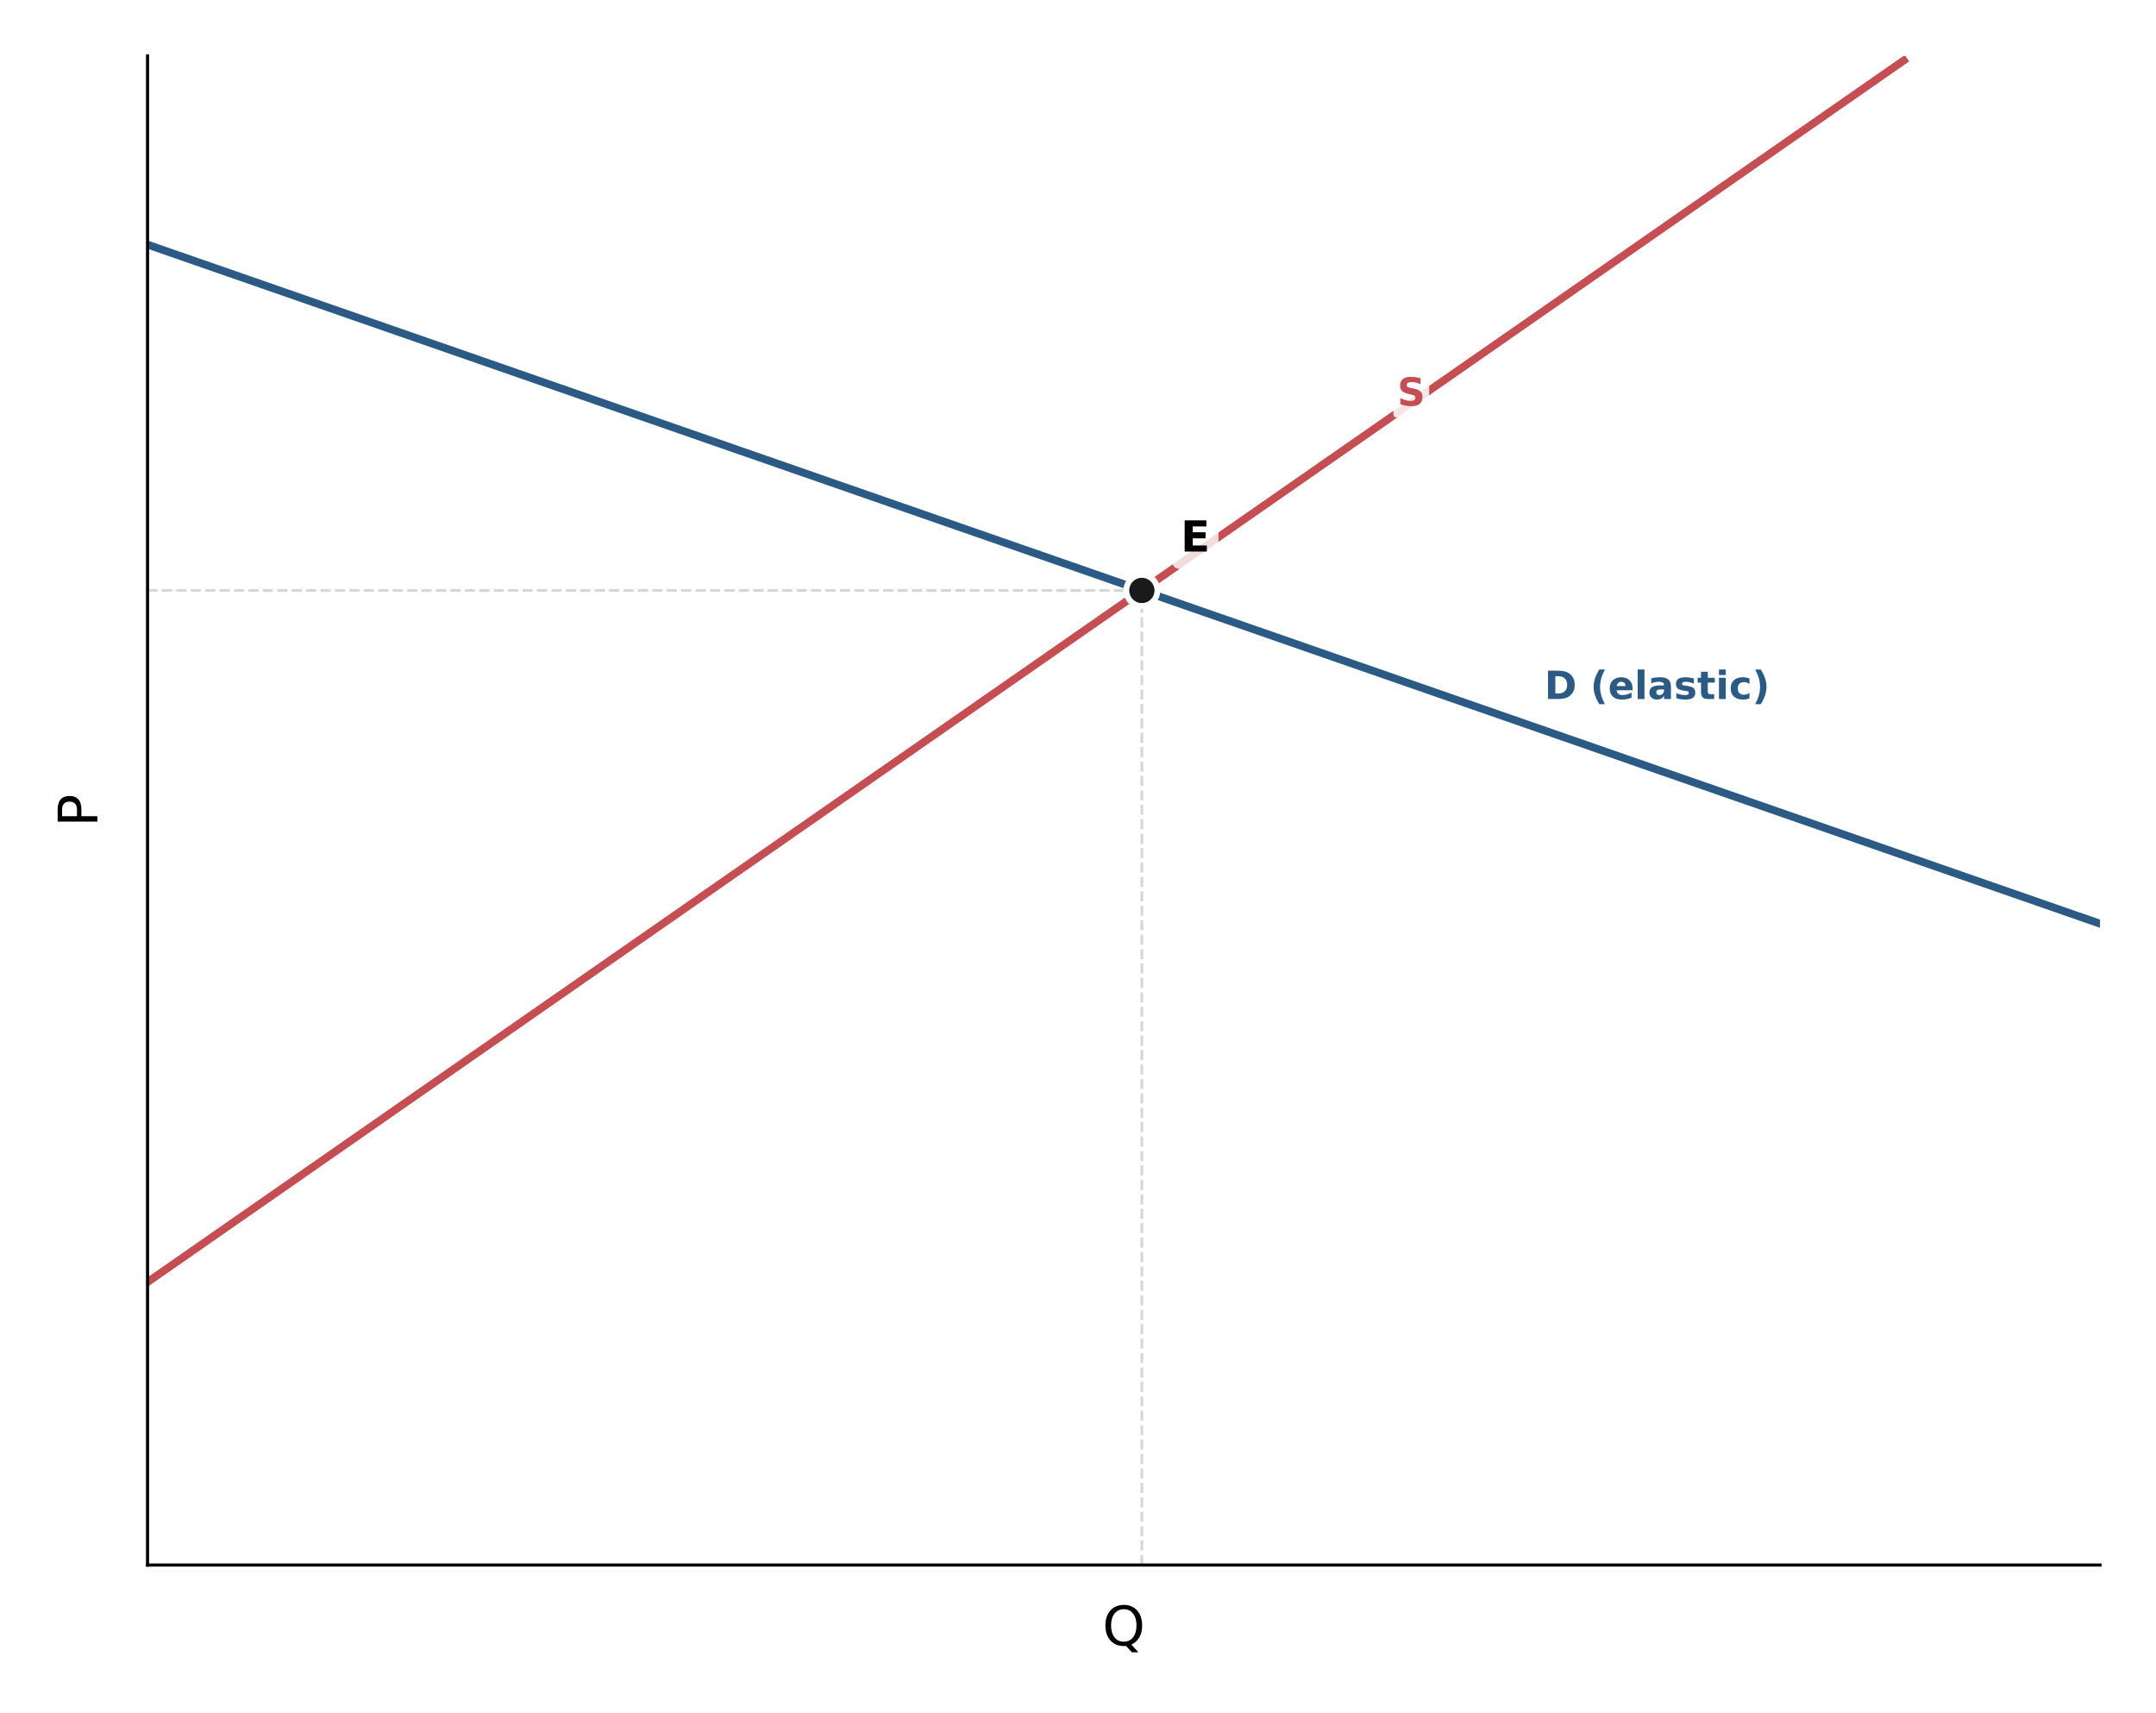
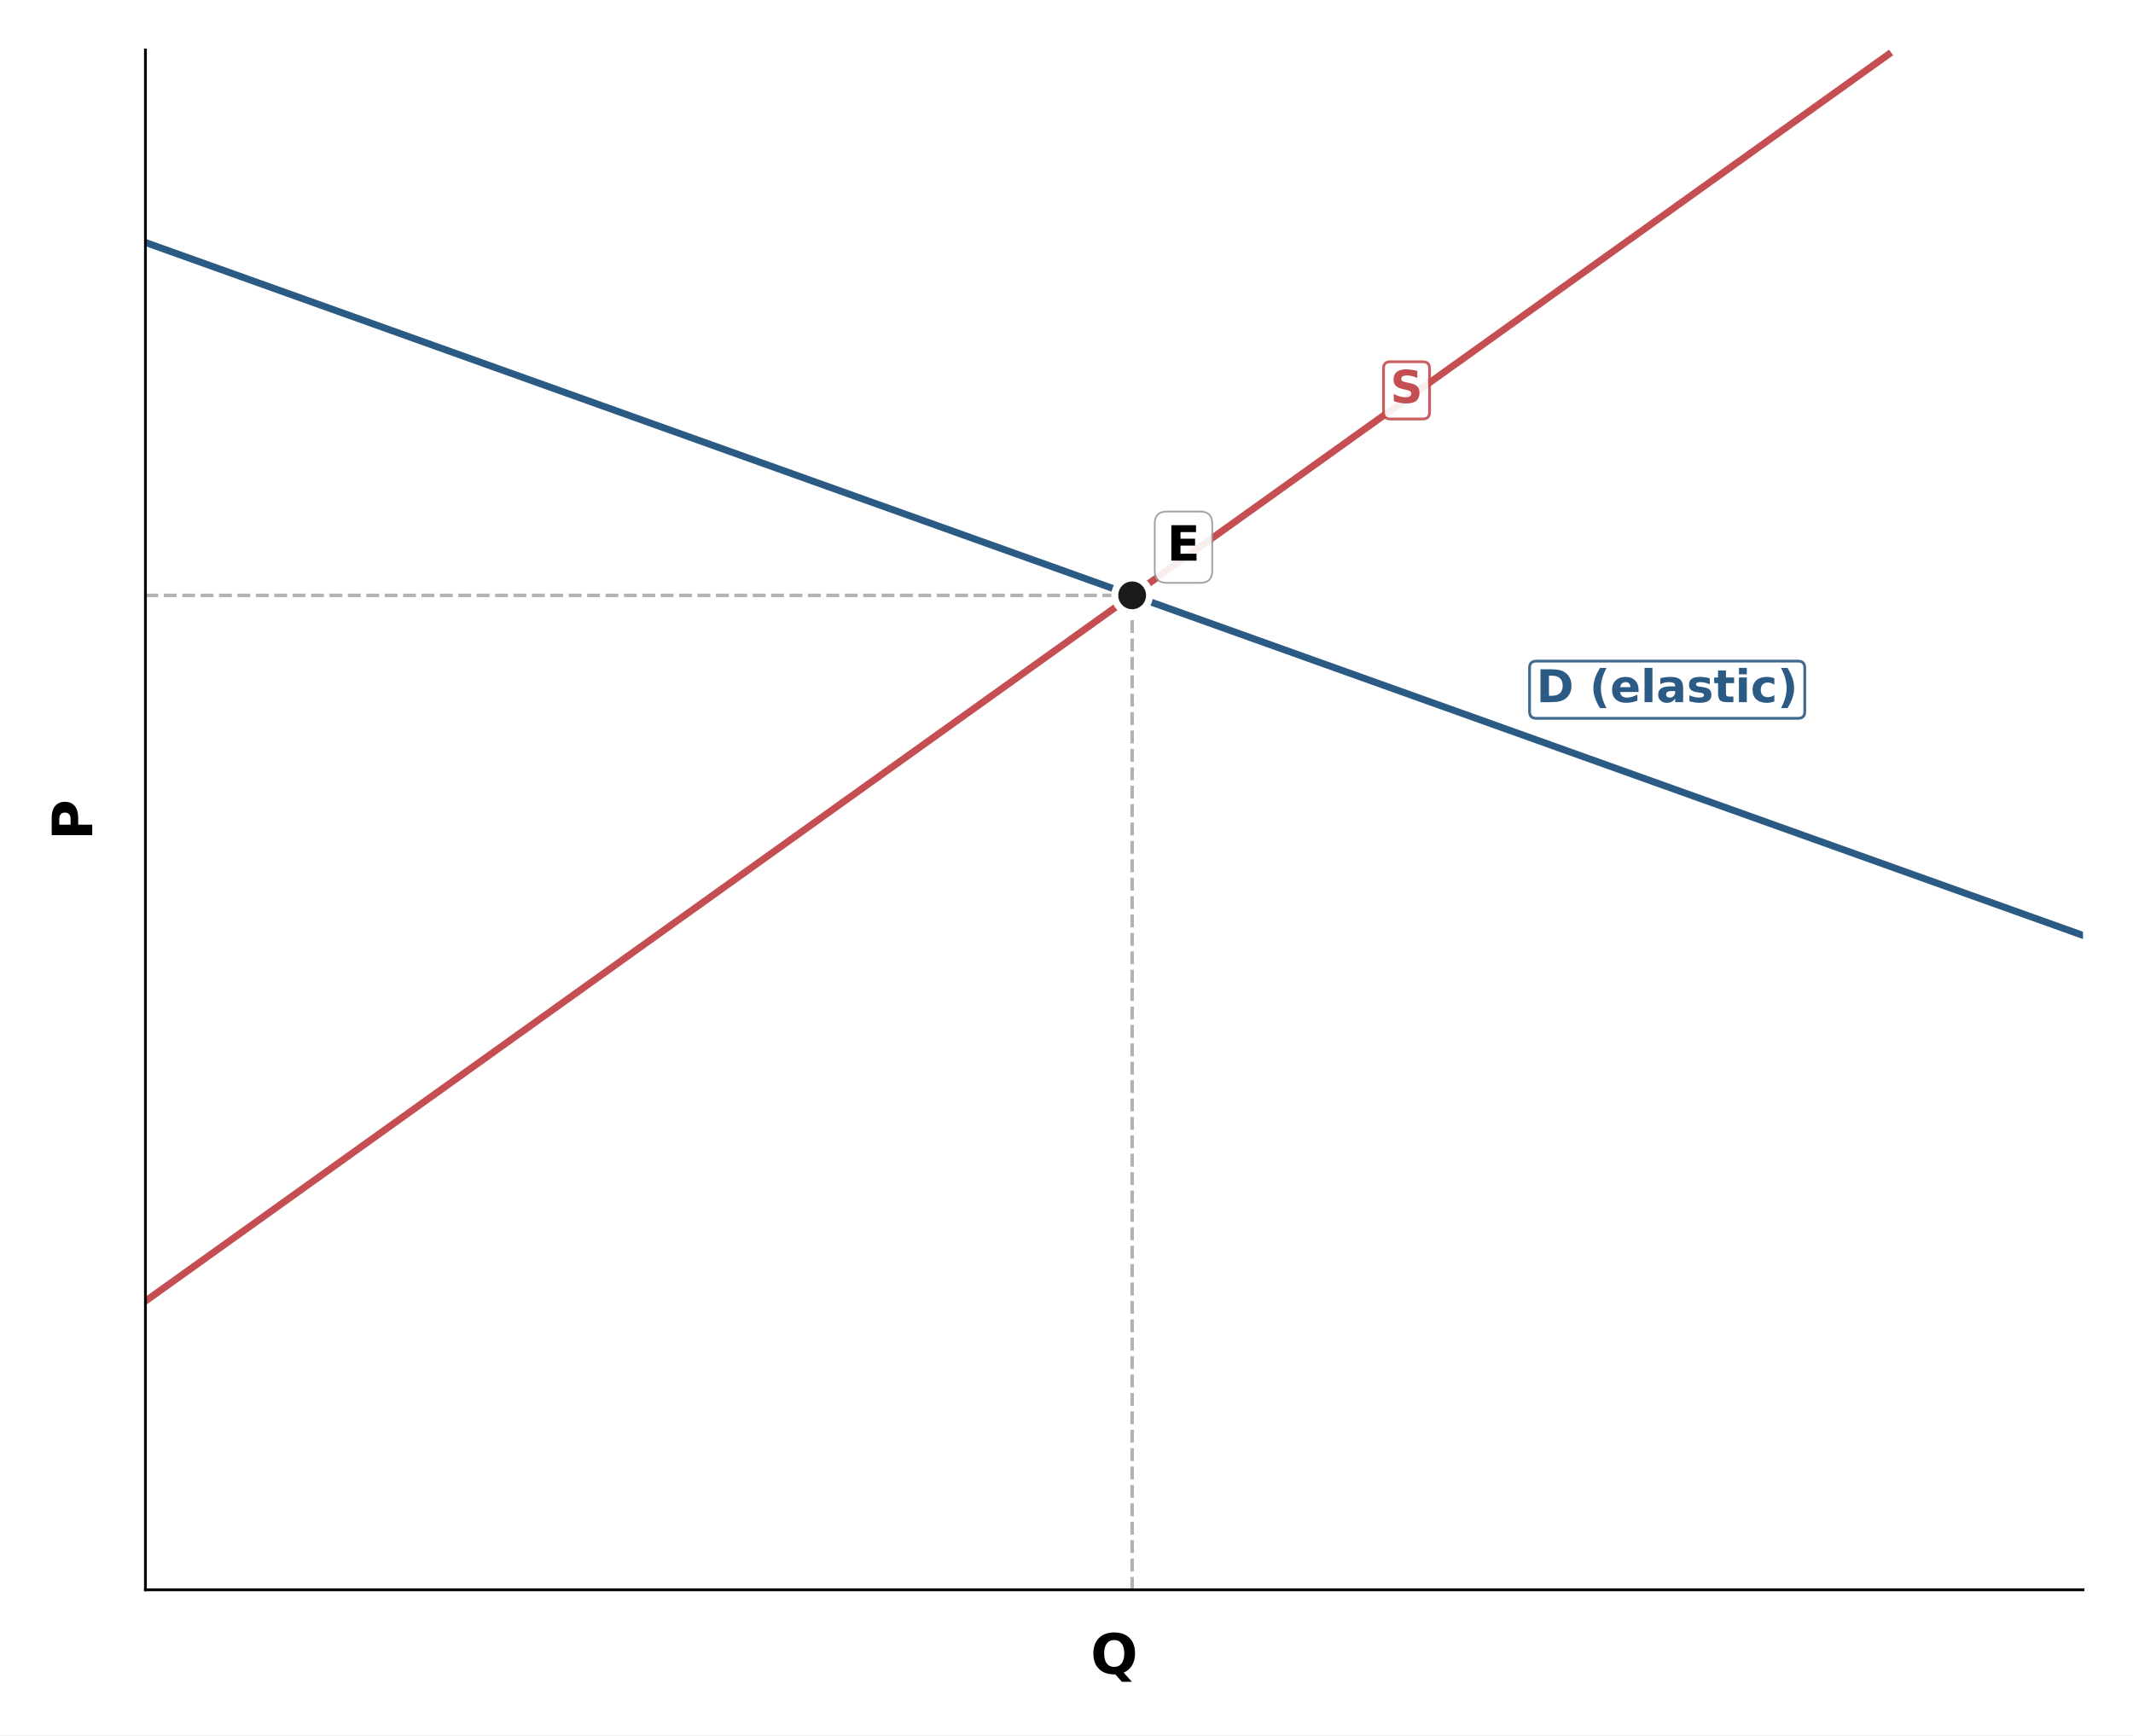
- <svg xmlns="http://www.w3.org/2000/svg" xmlns:xlink="http://www.w3.org/1999/xlink" width="554.549pt" height="440.429pt" viewBox="0 0 554.549 440.429" version="1.1">
+ <svg xmlns="http://www.w3.org/2000/svg" xmlns:xlink="http://www.w3.org/1999/xlink" width="614.285pt" height="499.805pt" viewBox="0 0 614.285 499.805" version="1.1">
  <defs>
    <style type="text/css">*{stroke-linejoin: round; stroke-linecap: butt}</style>
  </defs>
  <g id="figure_1">
    <g id="patch_1">
-       <path d="M 0 440.429  L 554.549 440.429  L 554.549 0  L 0 0  z " style="fill: #ffffff" />
+       <path d="M 0 499.805  L 614.285 499.805  L 614.285 0  L 0 0  z " style="fill: #ffffff" />
    </g>
    <g id="axes_1">
      <g id="patch_2">
-         <path d="M 37.949 402.48  L 540.149 402.48  L 540.149 14.4  L 37.949 14.4  z " style="fill: #ffffff" />
+         <path d="M 41.885 457.92  L 599.885 457.92  L 599.885 14.4  L 41.885 14.4  z " style="fill: #ffffff" />
      </g>
      <g id="line2d_1">
-         <path d="M 293.699 402.48  L 293.699 151.845  " clip-path="url(#p9620231057)" style="fill: none; stroke-dasharray: 2.59,1.12; stroke-dashoffset: 0; stroke: #999999; stroke-opacity: 0.4; stroke-width: 0.7" />
+         <path d="M 326.052 457.92  L 326.052 171.48  " clip-path="url(#pf9e7ced1bd)" style="fill: none; stroke-dasharray: 3.7,1.6; stroke-dashoffset: 0; stroke: #666666; stroke-opacity: 0.5" />
      </g>
      <g id="line2d_2">
-         <path d="M 37.949 151.845  L 293.699 151.845  " clip-path="url(#p9620231057)" style="fill: none; stroke-dasharray: 2.59,1.12; stroke-dashoffset: 0; stroke: #999999; stroke-opacity: 0.4; stroke-width: 0.7" />
+         <path d="M 41.885 171.48  L 326.052 171.48  " clip-path="url(#pf9e7ced1bd)" style="fill: none; stroke-dasharray: 3.7,1.6; stroke-dashoffset: 0; stroke: #666666; stroke-opacity: 0.5" />
      </g>
      <g id="matplotlib.axis_1">
        <g id="xtick_1" />
        <g id="xtick_2" />
        <g id="xtick_3" />
        <g id="xtick_4" />
        <g id="xtick_5" />
        <g id="xtick_6" />
        <g id="xtick_7" />
        <g id="text_1">
-           <g transform="translate(283.5391 423.1178) scale(0.14 -0.14)">
+           <g transform="translate(314.0838 482.0775) scale(0.16 -0.16)">
            <defs>
-               <path id="DejaVuSans-51" d="M 2522 4238  Q 1834 4238 1429 3725  Q 1025 3213 1025 2328  Q 1025 1447 1429 934  Q 1834 422 2522 422  Q 3209 422 3611 934  Q 4013 1447 4013 2328  Q 4013 3213 3611 3725  Q 3209 4238 2522 4238  z M 3406 84  L 4238 -825  L 3475 -825  L 2784 -78  Q 2681 -84 2626 -87  Q 2572 -91 2522 -91  Q 1538 -91 948 567  Q 359 1225 359 2328  Q 359 3434 948 4092  Q 1538 4750 2522 4750  Q 3503 4750 4090 4092  Q 4678 3434 4678 2328  Q 4678 1516 4351 937  Q 4025 359 3406 84  z " transform="scale(0.015625)" />
+               <path id="DejaVuSans-Bold-51" d="M 2847 -84  L 2753 -84  Q 1600 -84 959 553  Q 319 1191 319 2328  Q 319 3463 958 4106  Q 1597 4750 2719 4750  Q 3853 4750 4486 4112  Q 5119 3475 5119 2328  Q 5119 1541 4783 972  Q 4447 403 3816 116  L 4756 -934  L 3609 -934  L 2847 -84  z M 2719 3878  Q 2169 3878 1866 3472  Q 1563 3066 1563 2328  Q 1563 1578 1859 1179  Q 2156 781 2719 781  Q 3272 781 3575 1187  Q 3878 1594 3878 2328  Q 3878 3066 3575 3472  Q 3272 3878 2719 3878  z " transform="scale(0.015625)" />
            </defs>
-             <use xlink:href="#DejaVuSans-51" />
+             <use xlink:href="#DejaVuSans-Bold-51" />
          </g>
        </g>
      </g>
      <g id="matplotlib.axis_2">
        <g id="ytick_1" />
        <g id="ytick_2" />
        <g id="ytick_3" />
        <g id="ytick_4" />
        <g id="ytick_5" />
        <g id="ytick_6" />
        <g id="ytick_7" />
        <g id="ytick_8" />
        <g id="ytick_9" />
        <g id="text_2">
-           <g transform="translate(25.03781 212.6608) rotate(-90) scale(0.14 -0.14)">
+           <g transform="translate(26.5575 242.0238) rotate(-90) scale(0.16 -0.16)">
            <defs>
-               <path id="DejaVuSans-50" d="M 1259 4147  L 1259 2394  L 2053 2394  Q 2494 2394 2734 2622  Q 2975 2850 2975 3272  Q 2975 3691 2734 3919  Q 2494 4147 2053 4147  L 1259 4147  z M 628 4666  L 2053 4666  Q 2838 4666 3239 4311  Q 3641 3956 3641 3272  Q 3641 2581 3239 2228  Q 2838 1875 2053 1875  L 1259 1875  L 1259 0  L 628 0  L 628 4666  z " transform="scale(0.015625)" />
+               <path id="DejaVuSans-Bold-50" d="M 588 4666  L 2584 4666  Q 3475 4666 3951 4270  Q 4428 3875 4428 3144  Q 4428 2409 3951 2014  Q 3475 1619 2584 1619  L 1791 1619  L 1791 0  L 588 0  L 588 4666  z M 1791 3794  L 1791 2491  L 2456 2491  Q 2806 2491 2997 2661  Q 3188 2831 3188 3144  Q 3188 3456 2997 3625  Q 2806 3794 2456 3794  L 1791 3794  z " transform="scale(0.015625)" />
            </defs>
-             <use xlink:href="#DejaVuSans-50" />
+             <use xlink:href="#DejaVuSans-Bold-50" />
          </g>
        </g>
      </g>
      <g id="line2d_3">
-         <path d="M 37.949 62.91  L 540.149 237.546  L 540.149 237.546  " clip-path="url(#p9620231057)" style="fill: none; stroke: #2b5b84; stroke-width: 2; stroke-linecap: square" />
+         <path d="M 41.885 69.84  L 599.885 269.424  L 599.885 269.424  " clip-path="url(#pf9e7ced1bd)" style="fill: none; stroke: #2b5b84; stroke-width: 2; stroke-linecap: square" />
      </g>
      <g id="line2d_4">
-         <path d="M 37.949 329.715  L 489.677 15.546  L 489.677 15.546  " clip-path="url(#p9620231057)" style="fill: none; stroke: #c44e52; stroke-width: 2; stroke-linecap: square" />
+         <path d="M 41.885 374.76  L 543.805 15.709  L 543.805 15.709  " clip-path="url(#pf9e7ced1bd)" style="fill: none; stroke: #c44e52; stroke-width: 2; stroke-linecap: square" />
      </g>
      <g id="patch_3">
-         <path d="M 37.949 402.48  L 37.949 14.4  " style="fill: none; stroke: #000000; stroke-width: 0.8; stroke-linejoin: miter; stroke-linecap: square" />
+         <path d="M 41.885 457.92  L 41.885 14.4  " style="fill: none; stroke: #000000; stroke-width: 0.8; stroke-linejoin: miter; stroke-linecap: square" />
      </g>
      <g id="patch_4">
-         <path d="M 37.949 402.48  L 540.149 402.48  " style="fill: none; stroke: #000000; stroke-width: 0.8; stroke-linejoin: miter; stroke-linecap: square" />
+         <path d="M 41.885 457.92  L 599.885 457.92  " style="fill: none; stroke: #000000; stroke-width: 0.8; stroke-linejoin: miter; stroke-linecap: square" />
      </g>
      <g id="text_3">
        <g id="patch_5">
-           <path d="M 397.256 182.849  L 455.226 182.849  Q 456.226 182.849 456.226 181.849  L 456.226 172.171  Q 456.226 171.171 455.226 171.171  L 397.256 171.171  Q 396.256 171.171 396.256 172.171  L 396.256 181.849  Q 396.256 182.849 397.256 182.849  z " style="fill: #ffffff; opacity: 0.85" />
+           <path d="M 442.448 206.904  L 517.809 206.904  Q 519.759 206.904 519.759 204.954  L 519.759 192.373  Q 519.759 190.423 517.809 190.423  L 442.448 190.423  Q 440.498 190.423 440.498 192.373  L 440.498 204.954  Q 440.498 206.904 442.448 206.904  z " style="fill: #ffffff; opacity: 0.9; stroke: #2b5b84; stroke-width: 0.8; stroke-linejoin: miter" />
        </g>
-         <g style="fill: #2b5b84" transform="translate(397.2559 179.7695) scale(0.1 -0.1)">
+         <g style="fill: #2b5b84" transform="translate(442.4478 202.2509) scale(0.13 -0.13)">
          <defs>
            <path id="DejaVuSans-Bold-44" d="M 1791 3756  L 1791 909  L 2222 909  Q 2959 909 3348 1275  Q 3738 1641 3738 2338  Q 3738 3031 3350 3393  Q 2963 3756 2222 3756  L 1791 3756  z M 588 4666  L 1856 4666  Q 2919 4666 3439 4514  Q 3959 4363 4331 4000  Q 4659 3684 4818 3271  Q 4978 2859 4978 2338  Q 4978 1809 4818 1395  Q 4659 981 4331 666  Q 3956 303 3431 151  Q 2906 0 1856 0  L 588 0  L 588 4666  z " transform="scale(0.015625)" />
            <path id="DejaVuSans-Bold-20" transform="scale(0.015625)" />
            <path id="DejaVuSans-Bold-28" d="M 2413 -844  L 1484 -844  Q 1006 -72 778 623  Q 550 1319 550 2003  Q 550 2688 779 3389  Q 1009 4091 1484 4856  L 2413 4856  Q 2013 4116 1813 3408  Q 1613 2700 1613 2009  Q 1613 1319 1811 609  Q 2009 -100 2413 -844  z " transform="scale(0.015625)" />
            <path id="DejaVuSans-Bold-65" d="M 4031 1759  L 4031 1441  L 1416 1441  Q 1456 1047 1700 850  Q 1944 653 2381 653  Q 2734 653 3104 758  Q 3475 863 3866 1075  L 3866 213  Q 3469 63 3072 -14  Q 2675 -91 2278 -91  Q 1328 -91 801 392  Q 275 875 275 1747  Q 275 2603 792 3093  Q 1309 3584 2216 3584  Q 3041 3584 3536 3087  Q 4031 2591 4031 1759  z M 2881 2131  Q 2881 2450 2695 2645  Q 2509 2841 2209 2841  Q 1884 2841 1681 2658  Q 1478 2475 1428 2131  L 2881 2131  z " transform="scale(0.015625)" />
            <path id="DejaVuSans-Bold-6c" d="M 538 4863  L 1656 4863  L 1656 0  L 538 0  L 538 4863  z " transform="scale(0.015625)" />
            <path id="DejaVuSans-Bold-61" d="M 2106 1575  Q 1756 1575 1579 1456  Q 1403 1338 1403 1106  Q 1403 894 1545 773  Q 1688 653 1941 653  Q 2256 653 2472 879  Q 2688 1106 2688 1447  L 2688 1575  L 2106 1575  z M 3816 1997  L 3816 0  L 2688 0  L 2688 519  Q 2463 200 2181 54  Q 1900 -91 1497 -91  Q 953 -91 614 226  Q 275 544 275 1050  Q 275 1666 698 1953  Q 1122 2241 2028 2241  L 2688 2241  L 2688 2328  Q 2688 2594 2478 2717  Q 2269 2841 1825 2841  Q 1466 2841 1156 2769  Q 847 2697 581 2553  L 581 3406  Q 941 3494 1303 3539  Q 1666 3584 2028 3584  Q 2975 3584 3395 3211  Q 3816 2838 3816 1997  z " transform="scale(0.015625)" />
            <path id="DejaVuSans-Bold-73" d="M 3272 3391  L 3272 2541  Q 2913 2691 2578 2766  Q 2244 2841 1947 2841  Q 1628 2841 1473 2761  Q 1319 2681 1319 2516  Q 1319 2381 1436 2309  Q 1553 2238 1856 2203  L 2053 2175  Q 2913 2066 3209 1816  Q 3506 1566 3506 1031  Q 3506 472 3093 190  Q 2681 -91 1863 -91  Q 1516 -91 1145 -36  Q 775 19 384 128  L 384 978  Q 719 816 1070 734  Q 1422 653 1784 653  Q 2113 653 2278 743  Q 2444 834 2444 1013  Q 2444 1163 2330 1236  Q 2216 1309 1875 1350  L 1678 1375  Q 931 1469 631 1722  Q 331 1975 331 2491  Q 331 3047 712 3315  Q 1094 3584 1881 3584  Q 2191 3584 2531 3537  Q 2872 3491 3272 3391  z " transform="scale(0.015625)" />
            <path id="DejaVuSans-Bold-74" d="M 1759 4494  L 1759 3500  L 2913 3500  L 2913 2700  L 1759 2700  L 1759 1216  Q 1759 972 1856 886  Q 1953 800 2241 800  L 2816 800  L 2816 0  L 1856 0  Q 1194 0 917 276  Q 641 553 641 1216  L 641 2700  L 84 2700  L 84 3500  L 641 3500  L 641 4494  L 1759 4494  z " transform="scale(0.015625)" />
            <path id="DejaVuSans-Bold-69" d="M 538 3500  L 1656 3500  L 1656 0  L 538 0  L 538 3500  z M 538 4863  L 1656 4863  L 1656 3950  L 538 3950  L 538 4863  z " transform="scale(0.015625)" />
            <path id="DejaVuSans-Bold-63" d="M 3366 3391  L 3366 2478  Q 3138 2634 2908 2709  Q 2678 2784 2431 2784  Q 1963 2784 1702 2511  Q 1441 2238 1441 1747  Q 1441 1256 1702 982  Q 1963 709 2431 709  Q 2694 709 2930 787  Q 3166 866 3366 1019  L 3366 103  Q 3103 6 2833 -42  Q 2563 -91 2291 -91  Q 1344 -91 809 395  Q 275 881 275 1747  Q 275 2613 809 3098  Q 1344 3584 2291 3584  Q 2566 3584 2833 3536  Q 3100 3488 3366 3391  z " transform="scale(0.015625)" />
            <path id="DejaVuSans-Bold-29" d="M 513 -844  Q 913 -100 1113 609  Q 1313 1319 1313 2009  Q 1313 2700 1113 3408  Q 913 4116 513 4856  L 1441 4856  Q 1916 4091 2145 3389  Q 2375 2688 2375 2003  Q 2375 1319 2147 623  Q 1919 -72 1441 -844  L 513 -844  z " transform="scale(0.015625)" />
          </defs>
          <use xlink:href="#DejaVuSans-Bold-44" />
          <use xlink:href="#DejaVuSans-Bold-20" x="83.008" />
          <use xlink:href="#DejaVuSans-Bold-28" x="117.822" />
          <use xlink:href="#DejaVuSans-Bold-65" x="163.525" />
          <use xlink:href="#DejaVuSans-Bold-6c" x="231.348" />
          <use xlink:href="#DejaVuSans-Bold-61" x="265.625" />
          <use xlink:href="#DejaVuSans-Bold-73" x="333.105" />
          <use xlink:href="#DejaVuSans-Bold-74" x="392.627" />
          <use xlink:href="#DejaVuSans-Bold-69" x="440.43" />
          <use xlink:href="#DejaVuSans-Bold-63" x="474.707" />
          <use xlink:href="#DejaVuSans-Bold-29" x="533.984" />
        </g>
      </g>
      <g id="text_4">
        <g id="patch_6">
-           <path d="M 359.402 107.403  L 366.603 107.403  Q 367.603 107.403 367.603 106.403  L 367.603 96.725  Q 367.603 95.725 366.603 95.725  L 359.402 95.725  Q 358.402 95.725 358.402 96.725  L 358.402 106.403  Q 358.402 107.403 359.402 107.403  z " style="fill: #ffffff; opacity: 0.85" />
+           <path d="M 400.388 120.68  L 409.75 120.68  Q 411.7 120.68 411.7 118.73  L 411.7 106.148  Q 411.7 104.198 409.75 104.198  L 400.388 104.198  Q 398.438 104.198 398.438 106.148  L 398.438 118.73  Q 398.438 120.68 400.388 120.68  z " style="fill: #ffffff; opacity: 0.9; stroke: #c44e52; stroke-width: 0.8; stroke-linejoin: miter" />
        </g>
-         <g style="fill: #c44e52" transform="translate(359.4016 104.323) scale(0.1 -0.1)">
+         <g style="fill: #c44e52" transform="translate(400.3875 116.0263) scale(0.13 -0.13)">
          <defs>
            <path id="DejaVuSans-Bold-53" d="M 3834 4519  L 3834 3531  Q 3450 3703 3084 3790  Q 2719 3878 2394 3878  Q 1963 3878 1756 3759  Q 1550 3641 1550 3391  Q 1550 3203 1689 3098  Q 1828 2994 2194 2919  L 2706 2816  Q 3484 2659 3812 2340  Q 4141 2022 4141 1434  Q 4141 663 3683 286  Q 3225 -91 2284 -91  Q 1841 -91 1394 -6  Q 947 78 500 244  L 500 1259  Q 947 1022 1364 901  Q 1781 781 2169 781  Q 2563 781 2772 912  Q 2981 1044 2981 1288  Q 2981 1506 2839 1625  Q 2697 1744 2272 1838  L 1806 1941  Q 1106 2091 782 2419  Q 459 2747 459 3303  Q 459 4000 909 4375  Q 1359 4750 2203 4750  Q 2588 4750 2994 4692  Q 3400 4634 3834 4519  z " transform="scale(0.015625)" />
          </defs>
          <use xlink:href="#DejaVuSans-Bold-53" />
        </g>
      </g>
      <g id="text_5">
        <g id="patch_7">
-           <path d="M 303.699 146.333  L 311.214 146.333  Q 313.414 146.333 313.414 144.133  L 313.414 133.487  Q 313.414 131.287 311.214 131.287  L 303.699 131.287  Q 301.499 131.287 301.499 133.487  L 301.499 144.133  Q 301.499 146.333 303.699 146.333  z " style="fill: #ffffff; opacity: 0.8" />
+           <path d="M 336.052 167.892  L 345.615 167.892  Q 349.115 167.892 349.115 164.392  L 349.115 150.842  Q 349.115 147.342 345.615 147.342  L 336.052 147.342  Q 332.552 147.342 332.552 150.842  L 332.552 164.392  Q 332.552 167.892 336.052 167.892  z " style="fill: #ffffff; opacity: 0.9; stroke: #999999; stroke-width: 0.5; stroke-linejoin: miter" />
        </g>
-         <g transform="translate(303.6994 141.845) scale(0.11 -0.11)">
+         <g transform="translate(336.0517 161.48) scale(0.14 -0.14)">
          <defs>
            <path id="DejaVuSans-Bold-45" d="M 588 4666  L 3834 4666  L 3834 3756  L 1791 3756  L 1791 2888  L 3713 2888  L 3713 1978  L 1791 1978  L 1791 909  L 3903 909  L 3903 0  L 588 0  L 588 4666  z " transform="scale(0.015625)" />
          </defs>
          <use xlink:href="#DejaVuSans-Bold-45" />
        </g>
      </g>
      <g id="line2d_5">
        <defs>
-           <path id="md891b5a178" d="M 0 4  C 1.061 4 2.078 3.579 2.828 2.828  C 3.579 2.078 4 1.061 4 0  C 4 -1.061 3.579 -2.078 2.828 -2.828  C 2.078 -3.579 1.061 -4 0 -4  C -1.061 -4 -2.078 -3.579 -2.828 -2.828  C -3.579 -2.078 -4 -1.061 -4 0  C -4 1.061 -3.579 2.078 -2.828 2.828  C -2.078 3.579 -1.061 4 0 4  z " style="stroke: #ffffff; stroke-width: 1.5" />
+           <path id="md883c88aaa" d="M 0 5  C 1.326 5 2.598 4.473 3.536 3.536  C 4.473 2.598 5 1.326 5 0  C 5 -1.326 4.473 -2.598 3.536 -3.536  C 2.598 -4.473 1.326 -5 0 -5  C -1.326 -5 -2.598 -4.473 -3.536 -3.536  C -4.473 -2.598 -5 -1.326 -5 0  C -5 1.326 -4.473 2.598 -3.536 3.536  C -2.598 4.473 -1.326 5 0 5  z " style="stroke: #ffffff; stroke-width: 2" />
        </defs>
-         <g clip-path="url(#p9620231057)">
-           <use xlink:href="#md891b5a178" x="293.699" y="151.845" style="fill: #1a1a1a; stroke: #ffffff; stroke-width: 1.5" />
+         <g clip-path="url(#pf9e7ced1bd)">
+           <use xlink:href="#md883c88aaa" x="326.052" y="171.48" style="fill: #1a1a1a; stroke: #ffffff; stroke-width: 2" />
        </g>
      </g>
    </g>
  </g>
  <defs>
-     <clipPath id="p9620231057">
-       <rect x="37.949" y="14.4" width="502.2" height="388.08" />
+     <clipPath id="pf9e7ced1bd">
+       <rect x="41.885" y="14.4" width="558" height="443.52" />
    </clipPath>
  </defs>
</svg>
